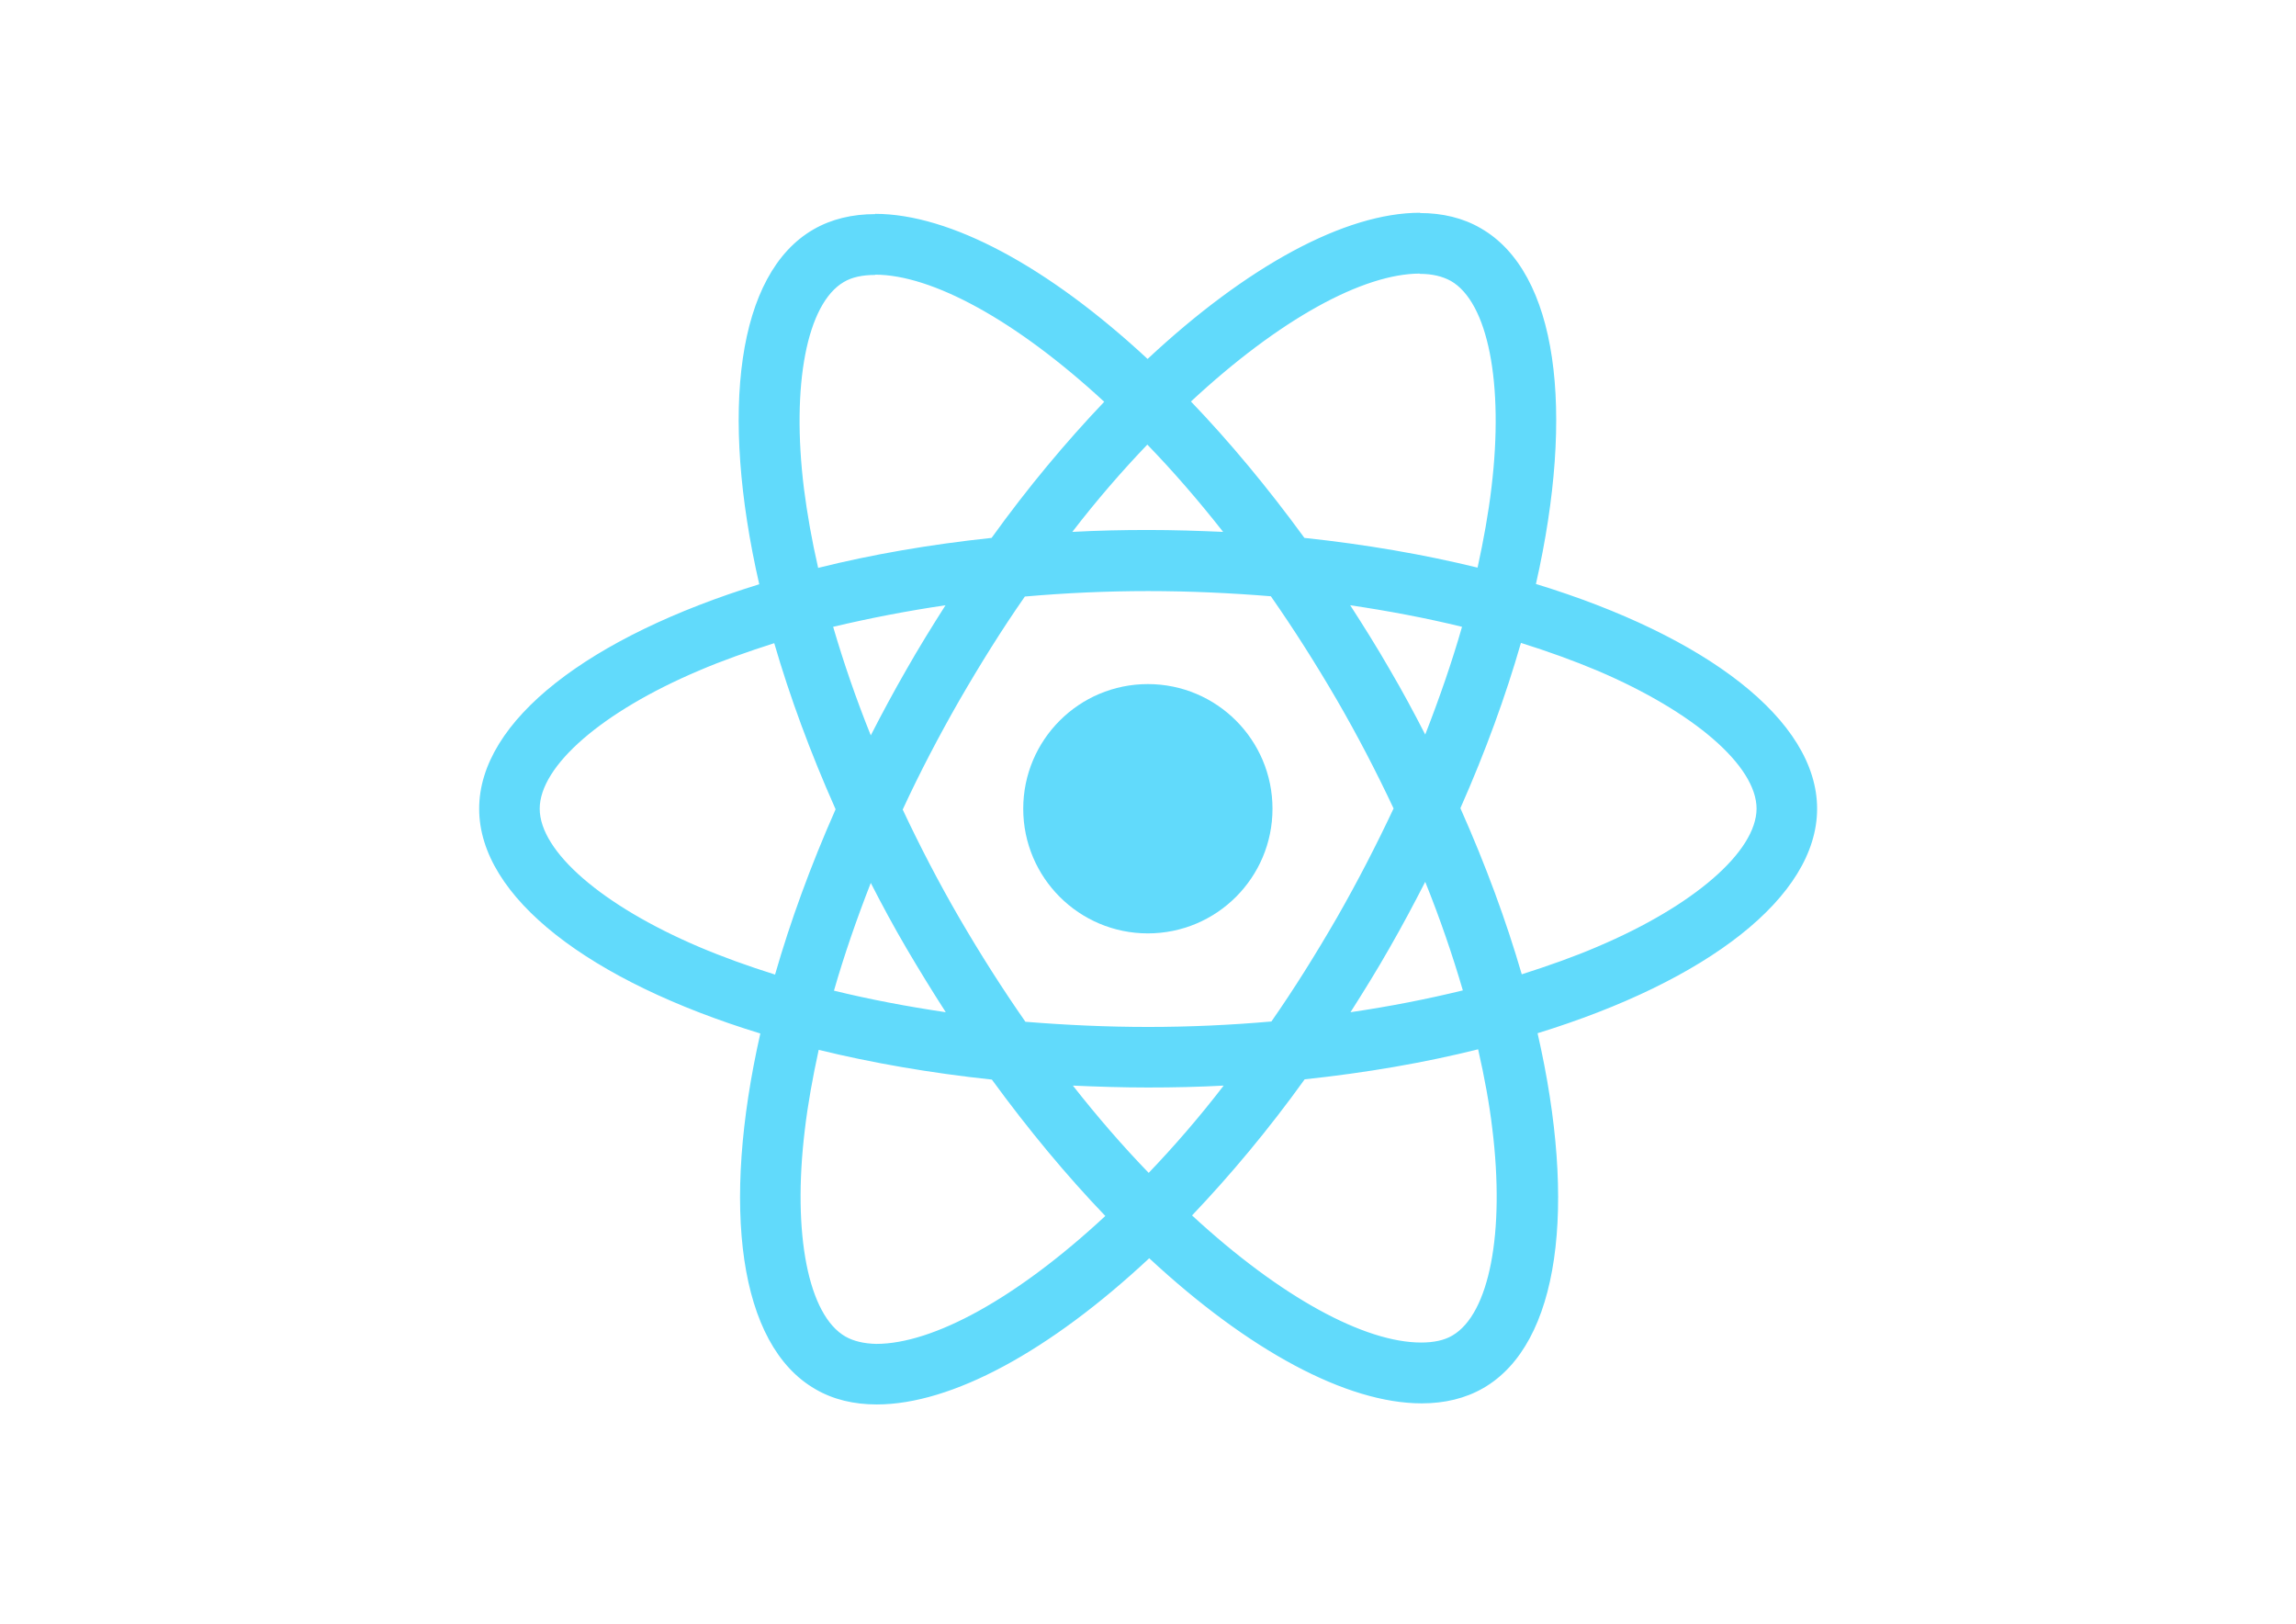
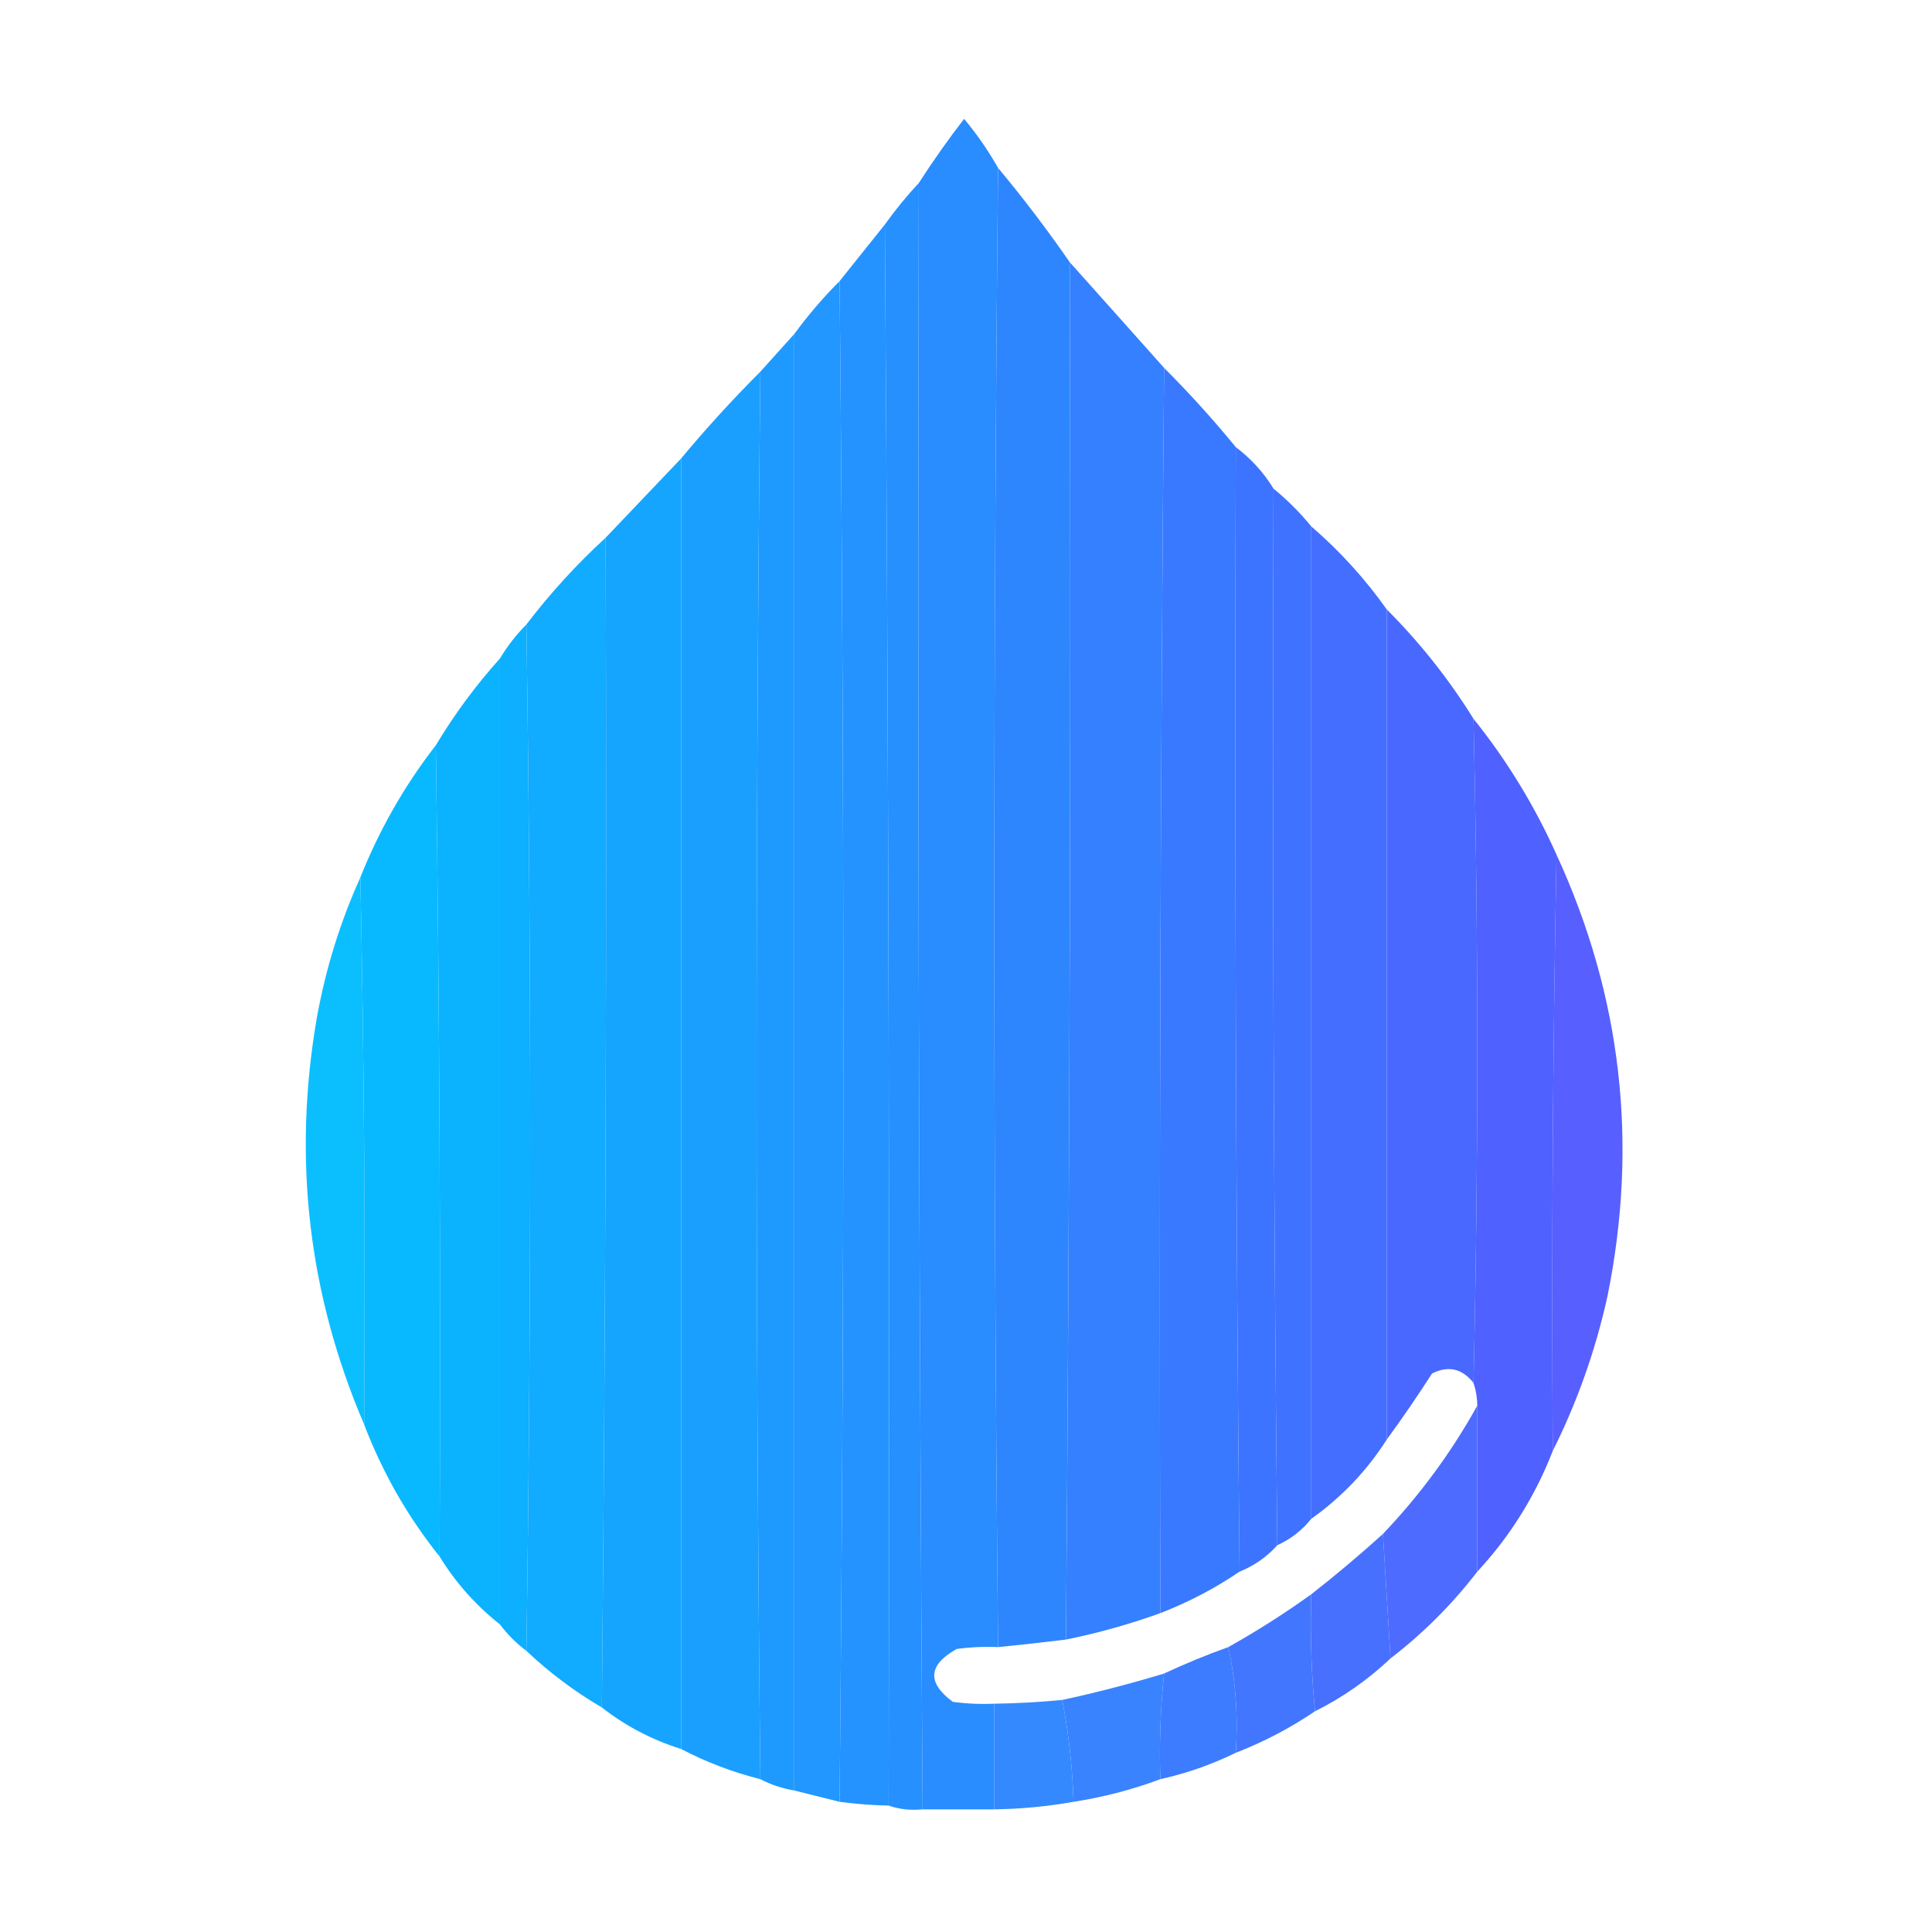
- <svg xmlns="http://www.w3.org/2000/svg" viewBox="0 0 841.9 595.3">
-   <g fill="#61DAFB">
-     <path d="M666.3 296.5c0-32.5-40.7-63.3-103.1-82.4 14.4-63.6 8-114.2-20.2-130.4-6.5-3.8-14.1-5.6-22.4-5.6v22.3c4.6 0 8.3.9 11.4 2.6 13.6 7.8 19.5 37.5 14.9 75.7-1.1 9.4-2.9 19.3-5.1 29.4-19.6-4.8-41-8.5-63.5-10.9-13.5-18.5-27.5-35.3-41.6-50 32.6-30.3 63.2-46.9 84-46.9V78c-27.5 0-63.5 19.6-99.9 53.6-36.4-33.8-72.4-53.2-99.9-53.2v22.3c20.7 0 51.4 16.5 84 46.6-14 14.7-28 31.4-41.3 49.9-22.6 2.4-44 6.1-63.6 11-2.3-10-4-19.7-5.2-29-4.7-38.2 1.1-67.9 14.6-75.8 3-1.8 6.9-2.6 11.5-2.6V78.5c-8.4 0-16 1.8-22.6 5.6-28.1 16.2-34.4 66.7-19.9 130.1-62.2 19.2-102.7 49.9-102.7 82.3 0 32.5 40.7 63.3 103.1 82.4-14.4 63.6-8 114.2 20.2 130.4 6.5 3.8 14.1 5.6 22.5 5.6 27.5 0 63.5-19.6 99.9-53.6 36.4 33.8 72.4 53.2 99.9 53.2 8.4 0 16-1.8 22.6-5.6 28.1-16.2 34.4-66.7 19.9-130.1 62-19.1 102.5-49.9 102.5-82.3zm-130.2-66.7c-3.7 12.9-8.3 26.2-13.5 39.5-4.1-8-8.4-16-13.1-24-4.6-8-9.5-15.8-14.4-23.4 14.2 2.1 27.9 4.7 41 7.9zm-45.8 106.5c-7.8 13.5-15.8 26.3-24.1 38.2-14.9 1.3-30 2-45.2 2-15.1 0-30.2-.7-45-1.9-8.3-11.9-16.4-24.6-24.2-38-7.6-13.1-14.5-26.4-20.8-39.8 6.2-13.4 13.2-26.8 20.7-39.9 7.8-13.5 15.8-26.3 24.1-38.2 14.9-1.3 30-2 45.2-2 15.1 0 30.2.7 45 1.9 8.3 11.9 16.4 24.6 24.2 38 7.6 13.1 14.5 26.4 20.8 39.8-6.3 13.4-13.2 26.8-20.7 39.9zm32.3-13c5.4 13.4 10 26.8 13.8 39.8-13.1 3.2-26.9 5.9-41.2 8 4.9-7.7 9.8-15.6 14.4-23.7 4.6-8 8.9-16.1 13-24.1zM421.2 430c-9.3-9.6-18.6-20.3-27.8-32 9 .4 18.2.7 27.5.7 9.4 0 18.7-.2 27.8-.7-9 11.7-18.3 22.4-27.5 32zm-74.4-58.9c-14.2-2.1-27.9-4.7-41-7.9 3.7-12.9 8.3-26.2 13.5-39.5 4.1 8 8.4 16 13.1 24 4.7 8 9.5 15.8 14.4 23.4zM420.7 163c9.3 9.6 18.6 20.3 27.8 32-9-.4-18.2-.7-27.5-.7-9.4 0-18.7.2-27.8.7 9-11.7 18.3-22.4 27.5-32zm-74 58.9c-4.9 7.7-9.8 15.6-14.4 23.7-4.6 8-8.9 16-13 24-5.4-13.4-10-26.8-13.8-39.8 13.1-3.1 26.9-5.8 41.2-7.9zm-90.5 125.2c-35.4-15.1-58.3-34.9-58.3-50.6 0-15.7 22.9-35.6 58.3-50.6 8.6-3.7 18-7 27.7-10.1 5.7 19.6 13.2 40 22.5 60.9-9.2 20.8-16.6 41.1-22.2 60.6-9.9-3.1-19.3-6.5-28-10.2zM310 490c-13.6-7.8-19.5-37.5-14.9-75.7 1.1-9.4 2.9-19.3 5.1-29.4 19.6 4.8 41 8.5 63.5 10.9 13.5 18.5 27.5 35.3 41.6 50-32.6 30.3-63.2 46.9-84 46.9-4.5-.1-8.3-1-11.3-2.7zm237.2-76.2c4.7 38.2-1.1 67.9-14.6 75.8-3 1.8-6.9 2.6-11.5 2.6-20.7 0-51.4-16.5-84-46.6 14-14.7 28-31.4 41.3-49.9 22.6-2.4 44-6.1 63.6-11 2.3 10.1 4.1 19.8 5.2 29.1zm38.5-66.7c-8.6 3.7-18 7-27.7 10.1-5.7-19.6-13.2-40-22.5-60.9 9.2-20.8 16.6-41.1 22.2-60.6 9.9 3.1 19.3 6.5 28.1 10.2 35.4 15.1 58.3 34.9 58.3 50.6-.1 15.7-23 35.6-58.4 50.6zM320.8 78.4z" />
-     <circle cx="420.9" cy="296.5" r="45.7" />
-     <path d="M520.5 78.1z" />
+ <svg xmlns="http://www.w3.org/2000/svg" version="1.1" width="512px" height="512px" style="shape-rendering:geometricPrecision; text-rendering:geometricPrecision; image-rendering:optimizeQuality; fill-rule:evenodd; clip-rule:evenodd">
+   <g>
+     <path style="opacity:0.997" fill="#298cff" d="M 264.5,44.5 C 263.168,175.069 263.168,305.736 264.5,436.5C 260.818,436.335 257.152,436.501 253.5,437C 245.961,441.248 245.628,445.915 252.5,451C 256.152,451.499 259.818,451.665 263.5,451.5C 263.5,460.833 263.5,470.167 263.5,479.5C 257.167,479.5 250.833,479.5 244.5,479.5C 243.502,335.903 243.168,192.237 243.5,48.5C 247.257,42.65 251.257,36.983 255.5,31.5C 258.883,35.553 261.883,39.886 264.5,44.5 Z" />
+   </g>
+   <g>
+     <path style="opacity:0.998" fill="#2e86ff" d="M 264.5,44.5 C 271.21,52.544 277.543,60.877 283.5,69.5C 283.831,191.237 283.498,312.904 282.5,434.5C 276.51,435.24 270.51,435.906 264.5,436.5C 263.168,305.736 263.168,175.069 264.5,44.5 Z" />
+   </g>
+   <g>
+     <path style="opacity:0.998" fill="#2690ff" d="M 243.5,48.5 C 243.168,192.237 243.502,335.903 244.5,479.5C 241.287,479.81 238.287,479.477 235.5,478.5C 235.833,338.666 235.5,198.999 234.5,59.5C 237.271,55.61 240.271,51.943 243.5,48.5 Z" />
+   </g>
+   <g>
+     <path style="opacity:0.997" fill="#2493ff" d="M 234.5,59.5 C 235.5,198.999 235.833,338.666 235.5,478.5C 231.143,478.414 226.81,478.08 222.5,477.5C 223.832,343.069 223.832,208.736 222.5,74.5C 226.5,69.5 230.5,64.5 234.5,59.5 Z" />
+   </g>
+   <g>
+     <path style="opacity:0.998" fill="#3480ff" d="M 283.5,69.5 C 291.824,78.792 300.157,88.126 308.5,97.5C 307.501,207.332 307.167,317.332 307.5,427.5C 299.336,430.444 291.002,432.777 282.5,434.5C 283.498,312.904 283.831,191.237 283.5,69.5 Z" />
+   </g>
+   <g>
+     <path style="opacity:0.998" fill="#2197ff" d="M 222.5,74.5 C 223.832,208.736 223.832,343.069 222.5,477.5C 218.521,476.503 214.521,475.503 210.5,474.5C 210.5,345.833 210.5,217.167 210.5,88.5C 214.155,83.514 218.155,78.847 222.5,74.5 Z" />
+   </g>
+   <g>
+     <path style="opacity:0.998" fill="#1e9aff" d="M 210.5,88.5 C 210.5,217.167 210.5,345.833 210.5,474.5C 207.254,473.946 204.254,472.946 201.5,471.5C 200.168,347.196 200.168,222.863 201.5,98.5C 204.529,95.141 207.529,91.808 210.5,88.5 Z" />
+   </g>
+   <g>
+     <path style="opacity:0.998" fill="#1a9fff" d="M 201.5,98.5 C 200.168,222.863 200.168,347.196 201.5,471.5C 194.112,469.631 187.112,466.964 180.5,463.5C 180.5,349.5 180.5,235.5 180.5,121.5C 187.159,113.508 194.159,105.841 201.5,98.5 Z" />
+   </g>
+   <g>
+     <path style="opacity:0.997" fill="#3979ff" d="M 308.5,97.5 C 315.175,104.175 321.508,111.175 327.5,118.5C 327.167,218.001 327.501,317.335 328.5,416.5C 321.976,420.93 314.976,424.597 307.5,427.5C 307.167,317.332 307.501,207.332 308.5,97.5 Z" />
+   </g>
+   <g>
+     <path style="opacity:0.997" fill="#3d74ff" d="M 327.5,118.5 C 331.566,121.563 334.899,125.229 337.5,129.5C 337.167,223.001 337.501,316.335 338.5,409.5C 335.725,412.605 332.392,414.938 328.5,416.5C 327.501,317.335 327.167,218.001 327.5,118.5 Z" />
+   </g>
+   <g>
+     <path style="opacity:0.997" fill="#15a5ff" d="M 180.5,121.5 C 180.5,235.5 180.5,349.5 180.5,463.5C 172.766,461.068 165.766,457.401 159.5,452.5C 160.499,349.335 160.833,246.001 160.5,142.5C 167.194,135.474 173.861,128.474 180.5,121.5 Z" />
+   </g>
+   <g>
+     <path style="opacity:0.997" fill="#3f72ff" d="M 337.5,129.5 C 341.167,132.5 344.5,135.833 347.5,139.5C 347.5,227.167 347.5,314.833 347.5,402.5C 345.051,405.556 342.051,407.889 338.5,409.5C 337.501,316.335 337.167,223.001 337.5,129.5 Z" />
+   </g>
+   <g>
+     <path style="opacity:0.996" fill="#436dff" d="M 347.5,139.5 C 355.099,146.067 361.766,153.401 367.5,161.5C 367.5,234.833 367.5,308.167 367.5,381.5C 362.21,389.79 355.544,396.79 347.5,402.5C 347.5,314.833 347.5,227.167 347.5,139.5 Z" />
+   </g>
+   <g>
+     <path style="opacity:0.997" fill="#11abff" d="M 160.5,142.5 C 160.833,246.001 160.499,349.335 159.5,452.5C 152.262,448.262 145.596,443.262 139.5,437.5C 140.832,346.931 140.832,256.264 139.5,165.5C 145.809,157.224 152.809,149.557 160.5,142.5 Z" />
+   </g>
+   <g>
+     <path style="opacity:0.995" fill="#4867ff" d="M 367.5,161.5 C 376.278,170.279 383.945,179.945 390.5,190.5C 391.827,249.294 391.827,307.961 390.5,366.5C 387.487,362.66 383.821,361.827 379.5,364C 375.637,370.012 371.637,375.845 367.5,381.5C 367.5,308.167 367.5,234.833 367.5,161.5 Z" />
+   </g>
+   <g>
+     <path style="opacity:0.997" fill="#0dafff" d="M 139.5,165.5 C 140.832,256.264 140.832,346.931 139.5,437.5C 136.833,435.5 134.5,433.167 132.5,430.5C 132.5,345.167 132.5,259.833 132.5,174.5C 134.482,171.19 136.815,168.19 139.5,165.5 Z" />
+   </g>
+   <g>
+     <path style="opacity:0.995" fill="#0ab3ff" d="M 132.5,174.5 C 132.5,259.833 132.5,345.167 132.5,430.5C 126.081,425.418 120.748,419.418 116.5,412.5C 116.833,340.665 116.499,268.998 115.5,197.5C 120.447,189.261 126.113,181.594 132.5,174.5 Z" />
+   </g>
+   <g>
+     <path style="opacity:0.993" fill="#4e60ff" d="M 390.5,190.5 C 399.338,201.496 406.671,213.496 412.5,226.5C 411.501,278.997 411.168,331.664 411.5,384.5C 406.847,396.474 400.18,407.141 391.5,416.5C 391.5,401.833 391.5,387.167 391.5,372.5C 391.483,370.435 391.15,368.435 390.5,366.5C 391.827,307.961 391.827,249.294 390.5,190.5 Z" />
+   </g>
+   <g>
+     <path style="opacity:0.992" fill="#06b8ff" d="M 115.5,197.5 C 116.499,268.998 116.833,340.665 116.5,412.5C 108.067,401.982 101.4,390.315 96.5,377.5C 96.832,328.997 96.499,280.664 95.5,232.5C 100.575,219.798 107.242,208.132 115.5,197.5 Z" />
+   </g>
+   <g>
+     <path style="opacity:0.962" fill="#02bdff" d="M 95.5,232.5 C 96.499,280.664 96.832,328.997 96.5,377.5C 81.675,342.889 77.508,306.889 84,269.5C 86.336,256.66 90.17,244.327 95.5,232.5 Z" />
+   </g>
+   <g>
+     <path style="opacity:0.967" fill="#525aff" d="M 412.5,226.5 C 429.722,263.948 434.222,302.948 426,343.5C 422.822,357.875 417.988,371.542 411.5,384.5C 411.168,331.664 411.501,278.997 412.5,226.5 Z" />
+   </g>
+   <g>
+     <path style="opacity:0.968" fill="#4866ff" d="M 391.5,372.5 C 391.5,387.167 391.5,401.833 391.5,416.5C 384.833,425.167 377.167,432.833 368.5,439.5C 367.833,428.5 367.167,417.5 366.5,406.5C 376.31,396.195 384.644,384.862 391.5,372.5 Z" />
+   </g>
+   <g>
+     <path style="opacity:0.975" fill="#436dff" d="M 366.5,406.5 C 367.167,417.5 367.833,428.5 368.5,439.5C 362.541,445.149 355.875,449.815 348.5,453.5C 347.506,443.347 347.172,433.014 347.5,422.5C 354.019,417.404 360.352,412.071 366.5,406.5 Z" />
+   </g>
+   <g>
+     <path style="opacity:0.974" fill="#3e73ff" d="M 347.5,422.5 C 347.172,433.014 347.506,443.347 348.5,453.5C 341.981,457.928 334.981,461.594 327.5,464.5C 328.139,454.773 327.472,445.44 325.5,436.5C 333.078,432.262 340.412,427.596 347.5,422.5 Z" />
+   </g>
+   <g>
+     <path style="opacity:0.98" fill="#3979ff" d="M 325.5,436.5 C 327.472,445.44 328.139,454.773 327.5,464.5C 321.128,467.624 314.461,469.958 307.5,471.5C 307.195,462.083 307.528,452.75 308.5,443.5C 313.985,440.931 319.651,438.597 325.5,436.5 Z" />
+   </g>
+   <g>
+     <path style="opacity:0.972" fill="#3480ff" d="M 308.5,443.5 C 307.528,452.75 307.195,462.083 307.5,471.5C 300.135,474.259 292.468,476.259 284.5,477.5C 284.197,468.185 283.197,459.185 281.5,450.5C 290.489,448.563 299.489,446.229 308.5,443.5 Z" />
+   </g>
+   <g>
+     <path style="opacity:0.973" fill="#2f86ff" d="M 281.5,450.5 C 283.197,459.185 284.197,468.185 284.5,477.5C 277.559,478.729 270.559,479.396 263.5,479.5C 263.5,470.167 263.5,460.833 263.5,451.5C 269.516,451.407 275.516,451.074 281.5,450.5 Z" />
  </g>
</svg>
